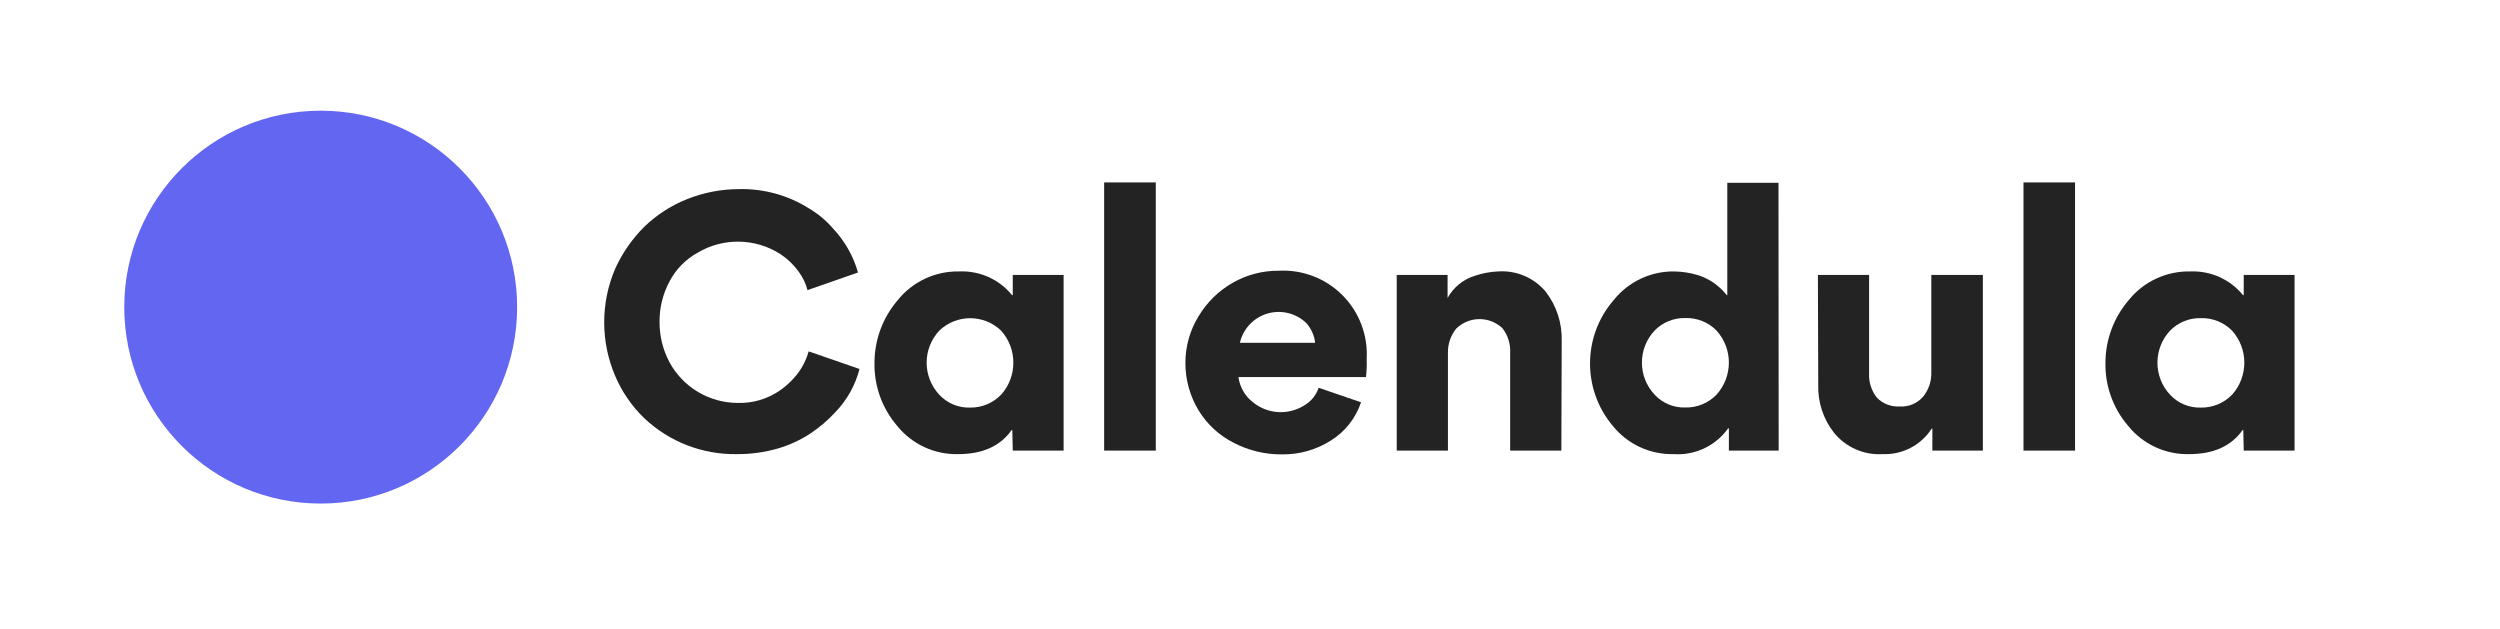
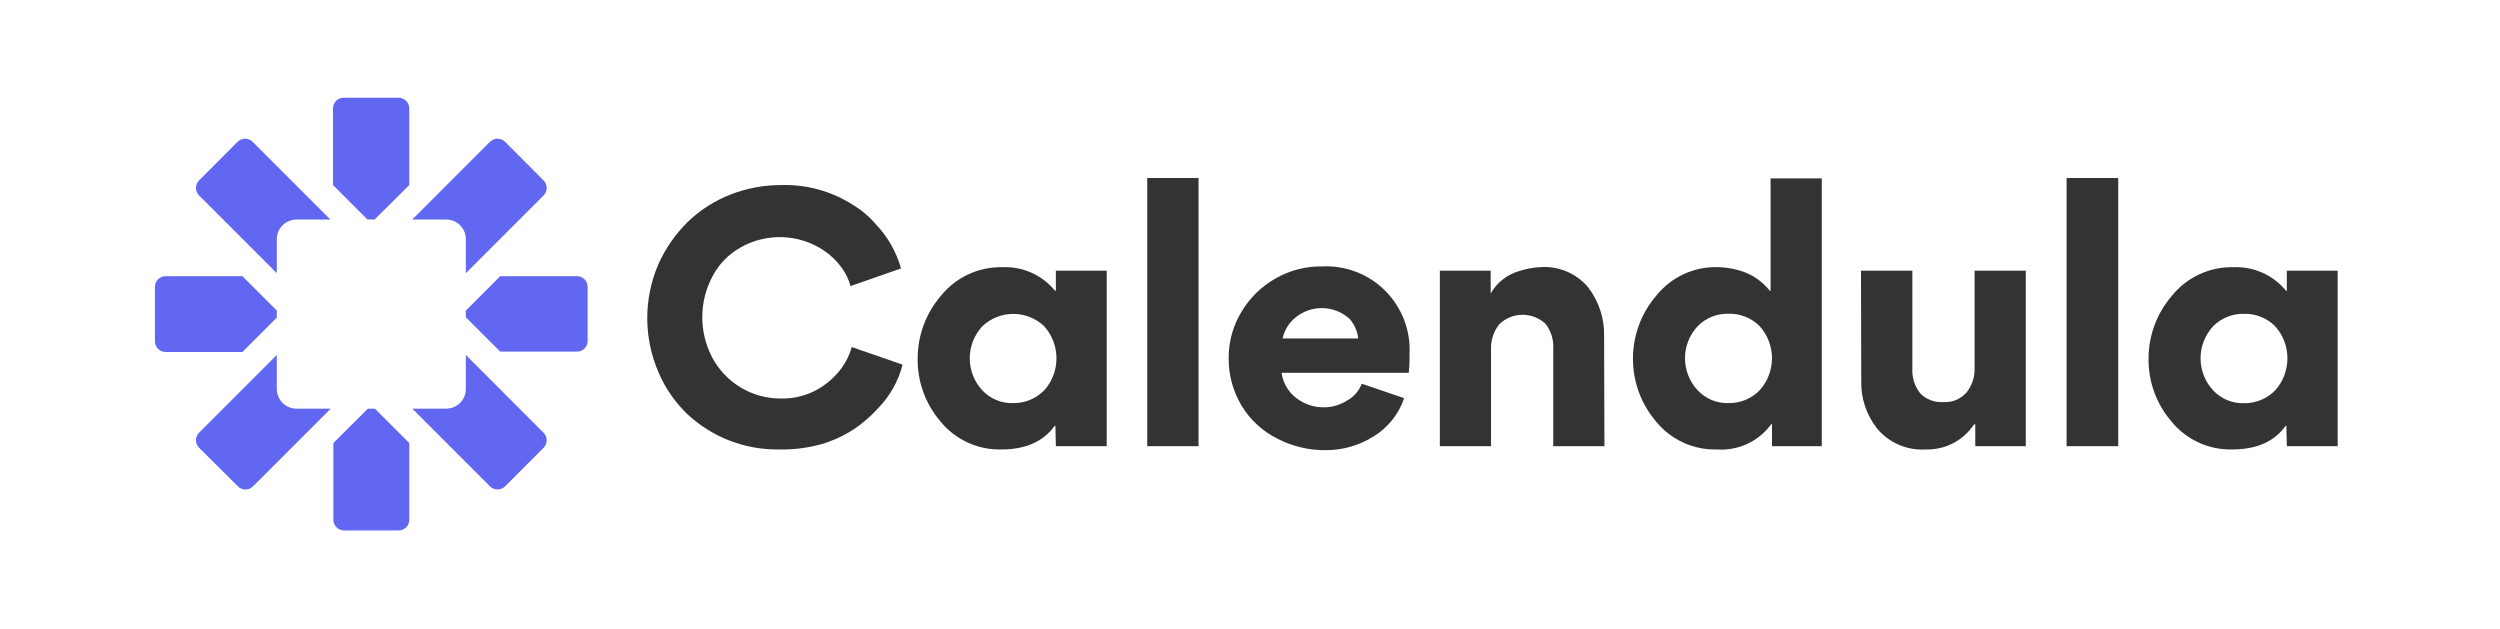
<svg xmlns="http://www.w3.org/2000/svg" id="Capa_1" data-name="Capa 1" viewBox="0 0 283.68 71.28">
  <defs>
-     <style>.cls-1{fill:#232323;}.cls-2{fill:#6366f1;}</style>
+     <style>.cls-1{fill:#333;}.cls-2{fill:#6167f0;}</style>
  </defs>
-   <path class="cls-1" d="M83.6,51.53a14.92,14.92,0,0,1-10.51-4.09,14.64,14.64,0,0,1-3.28-4.77,15.48,15.48,0,0,1,0-12.19,16.12,16.12,0,0,1,3.32-4.77A15,15,0,0,1,78,22.58a15.94,15.94,0,0,1,5.77-1.12,14.28,14.28,0,0,1,8.06,2.21,10.67,10.67,0,0,1,2.64,2.2,12.09,12.09,0,0,1,2.89,5.05l-5.73,2a6.17,6.17,0,0,0-1-2.09,7.93,7.93,0,0,0-2.08-2,8.94,8.94,0,0,0-9.38-.16A7.94,7.94,0,0,0,76,31.88a9.53,9.53,0,0,0-1.16,4.61,9.63,9.63,0,0,0,1.12,4.6,8.82,8.82,0,0,0,7.74,4.63,8,8,0,0,0,4.85-1.45,9.09,9.09,0,0,0,1.56-1.4,7.44,7.44,0,0,0,1.65-3l5.77,2a11,11,0,0,1-2.77,4.93A15.43,15.43,0,0,1,92,49.16a13.81,13.81,0,0,1-3.73,1.73A16.36,16.36,0,0,1,83.6,51.53Z" />
-   <path class="cls-1" d="M114.87,48.8h-.08q-1.92,2.73-6.05,2.73a8.62,8.62,0,0,1-6.94-3.21,10.67,10.67,0,0,1-2.57-7.17,10.93,10.93,0,0,1,2.61-7.06,8.74,8.74,0,0,1,7-3.29,7.32,7.32,0,0,1,6,2.69h.08V31.2h5.77V51.13h-5.77Zm-1.28-4a5.45,5.45,0,0,0,0-7.29,5.07,5.07,0,0,0-7,0,5.33,5.33,0,0,0,0,7.29,4.57,4.57,0,0,0,3.49,1.45A4.78,4.78,0,0,0,113.59,44.79Z" />
-   <path class="cls-1" d="M125.29,51.13V20.7h5.86V51.13Z" />
-   <path class="cls-1" d="M155,42.79H140.53a4.32,4.32,0,0,0,1.64,2.85A5,5,0,0,0,148,46,3.66,3.66,0,0,0,149.63,44l4.81,1.65A8.16,8.16,0,0,1,151,50a10.11,10.11,0,0,1-5.49,1.56A11.65,11.65,0,0,1,140,50.25a9.9,9.9,0,0,1-4-3.69,10.37,10.37,0,0,1-1.49-5.41A10.09,10.09,0,0,1,136,35.89a10.69,10.69,0,0,1,3.89-3.81,10.37,10.37,0,0,1,5.25-1.36,9.48,9.48,0,0,1,9.94,10A13.67,13.67,0,0,1,155,42.79ZM140.65,38.9h8.58a4,4,0,0,0-1-2.24,4.52,4.52,0,0,0-7.54,2.24Z" />
-   <path class="cls-1" d="M177.17,51.13h-5.81V40.06a4.16,4.16,0,0,0-.88-2.82,3.78,3.78,0,0,0-5.25.06,4.26,4.26,0,0,0-.93,2.76V51.13h-5.81V31.2h5.77v2.61h0a5.35,5.35,0,0,1,3.13-2.53A9.43,9.43,0,0,1,170,30.8a6.47,6.47,0,0,1,5.39,2.29,8.78,8.78,0,0,1,1.82,5.65Z" />
-   <path class="cls-1" d="M201.83,51.13h-5.65V48.6h-.08a7,7,0,0,1-6.18,2.93A8.62,8.62,0,0,1,183,48.32,11,11,0,0,1,183.15,34,8.66,8.66,0,0,1,190,30.8a10.12,10.12,0,0,1,2.61.4,6.78,6.78,0,0,1,3.33,2.29H196V20.74h5.81Zm-7.06-6.34a5.42,5.42,0,0,0,0-7.29,4.76,4.76,0,0,0-3.53-1.41,4.7,4.7,0,0,0-3.48,1.41,5.31,5.31,0,0,0,0,7.29,4.54,4.54,0,0,0,3.48,1.45A4.78,4.78,0,0,0,194.77,44.79Z" />
-   <path class="cls-1" d="M206.28,31.2h5.81V42.31a4.17,4.17,0,0,0,.88,2.81,3.32,3.32,0,0,0,2.61,1A3.22,3.22,0,0,0,218.23,45a4.19,4.19,0,0,0,.92-2.73V31.2H225V51.13h-5.73V48.64h-.08a6.31,6.31,0,0,1-5.53,2.89,6.6,6.6,0,0,1-5.54-2.41,8.37,8.37,0,0,1-1.8-5.41Z" />
-   <path class="cls-1" d="M229.61,51.13V20.7h5.85V51.13Z" />
-   <path class="cls-1" d="M254.55,48.8h-.08q-1.92,2.73-6.06,2.73a8.62,8.62,0,0,1-6.93-3.21,10.67,10.67,0,0,1-2.57-7.17,10.93,10.93,0,0,1,2.61-7.06,8.73,8.73,0,0,1,7-3.29,7.33,7.33,0,0,1,6,2.69h.08V31.2h5.77V51.13h-5.77Zm-1.28-4a5.45,5.45,0,0,0,0-7.29,4.79,4.79,0,0,0-3.53-1.41,4.72,4.72,0,0,0-3.49,1.41,5.33,5.33,0,0,0,0,7.29,4.57,4.57,0,0,0,3.49,1.45A4.79,4.79,0,0,0,253.27,44.79Z" />
-   <rect class="cls-2" x="14.1" y="12.56" width="44.58" height="44.58" rx="22.29" />
+   <path class="cls-1" d="M88.49,51A14.94,14.94,0,0,1,78,47a14.45,14.45,0,0,1-3.29-4.78A15.46,15.46,0,0,1,74.7,30,15.71,15.71,0,0,1,78,25.22a14.69,14.69,0,0,1,4.85-3.13A15.77,15.77,0,0,1,88.65,21a14.28,14.28,0,0,1,8.06,2.2,10.71,10.71,0,0,1,2.64,2.21,12,12,0,0,1,2.89,5.05l-5.73,2a6.28,6.28,0,0,0-1-2.08,8,8,0,0,0-2.09-2A9,9,0,0,0,84,28.1a8,8,0,0,0-3.17,3.29,9.85,9.85,0,0,0,0,9.2,8.77,8.77,0,0,0,7.74,4.63,8.09,8.09,0,0,0,4.85-1.44A9.14,9.14,0,0,0,95,42.38a7.57,7.57,0,0,0,1.65-3l5.77,2a11,11,0,0,1-2.77,4.93,15.08,15.08,0,0,1-2.72,2.37,13.81,13.81,0,0,1-3.73,1.72A16.36,16.36,0,0,1,88.49,51Z" />
+   <path class="cls-1" d="M119.76,48.31h-.08Q117.76,51,113.63,51a8.62,8.62,0,0,1-6.94-3.21,10.71,10.71,0,0,1-2.56-7.18,10.9,10.9,0,0,1,2.6-7,8.72,8.72,0,0,1,7-3.29,7.32,7.32,0,0,1,6,2.68h.08V30.71h5.77V50.63h-5.77Zm-1.28-4a5.46,5.46,0,0,0,0-7.3,5.1,5.1,0,0,0-7,0,5.35,5.35,0,0,0,0,7.3A4.59,4.59,0,0,0,115,45.74,4.81,4.81,0,0,0,118.48,44.3Z" />
+   <path class="cls-1" d="M130.18,50.63V20.2H136V50.63Z" />
+   <path class="cls-1" d="M159.85,42.3H145.42a4.32,4.32,0,0,0,1.64,2.84,5.07,5.07,0,0,0,3.25,1.08,4.93,4.93,0,0,0,2.53-.76,3.64,3.64,0,0,0,1.68-1.92l4.81,1.64a8.09,8.09,0,0,1-3.45,4.33,10.1,10.1,0,0,1-5.49,1.57,11.66,11.66,0,0,1-5.49-1.33,9.9,9.9,0,0,1-4-3.69,10.33,10.33,0,0,1-1.48-5.41,10,10,0,0,1,1.44-5.25,10.54,10.54,0,0,1,3.89-3.81A10.3,10.3,0,0,1,150,30.23a9.47,9.47,0,0,1,9.94,10A13.76,13.76,0,0,1,159.85,42.3Zm-14.31-3.89h8.58a4,4,0,0,0-1-2.25,4.7,4.7,0,0,0-6.18-.08A4.15,4.15,0,0,0,145.54,38.41Z" />
+   <path class="cls-1" d="M182.06,50.63h-5.81V39.57a4.19,4.19,0,0,0-.88-2.83,3.81,3.81,0,0,0-5.25.06,4.31,4.31,0,0,0-.93,2.77V50.63h-5.81V30.71h5.77v2.6h0a5.4,5.4,0,0,1,3.13-2.52,9.43,9.43,0,0,1,2.53-.48,6.49,6.49,0,0,1,5.39,2.28,8.77,8.77,0,0,1,1.82,5.66Z" />
+   <path class="cls-1" d="M206.72,50.63h-5.65V48.11H201A7,7,0,0,1,194.81,51a8.62,8.62,0,0,1-6.93-3.21A11,11,0,0,1,188,33.48a8.62,8.62,0,0,1,6.85-3.17,9.71,9.71,0,0,1,2.61.4A6.82,6.82,0,0,1,200.83,33h.08V20.24h5.81Zm-7.06-6.33a5.43,5.43,0,0,0,0-7.3,4.79,4.79,0,0,0-3.53-1.4,4.73,4.73,0,0,0-3.48,1.4,5.32,5.32,0,0,0,0,7.3,4.59,4.59,0,0,0,3.48,1.44A4.81,4.81,0,0,0,199.66,44.3Z" />
+   <path class="cls-1" d="M211.17,30.71H217v11.1a4.15,4.15,0,0,0,.88,2.81,3.29,3.29,0,0,0,2.61,1,3.22,3.22,0,0,0,2.65-1.08,4.19,4.19,0,0,0,.92-2.73V30.71h5.81V50.63h-5.73V48.15H224A6.33,6.33,0,0,1,218.51,51,6.62,6.62,0,0,1,213,48.63a8.38,8.38,0,0,1-1.8-5.41Z" />
+   <path class="cls-1" d="M234.5,50.63V20.2h5.86V50.63Z" />
+   <path class="cls-1" d="M259.44,48.31h-.08Q257.44,51,253.31,51a8.62,8.62,0,0,1-6.94-3.21,10.72,10.72,0,0,1-2.57-7.18,10.91,10.91,0,0,1,2.61-7,8.71,8.71,0,0,1,7-3.29,7.32,7.32,0,0,1,6,2.68h.08V30.71h5.77V50.63h-5.77Zm-1.28-4a5.46,5.46,0,0,0,0-7.3,4.83,4.83,0,0,0-3.53-1.4,4.77,4.77,0,0,0-3.49,1.4,5.35,5.35,0,0,0,0,7.3,4.59,4.59,0,0,0,3.49,1.44A4.82,4.82,0,0,0,258.16,44.3Z" />
+   <path class="cls-2" d="M27.51,31.34H18.79a1.21,1.21,0,0,0-1.21,1.21v6.19a1.21,1.21,0,0,0,1.21,1.2h8.72l3.9-3.9v-.8Z" />
+   <path class="cls-2" d="M65.48,31.34H56.76l-3.9,3.9V36l3.9,3.9h8.72a1.2,1.2,0,0,0,1.2-1.2V32.55A1.21,1.21,0,0,0,65.48,31.34Z" />
+   <path class="cls-2" d="M46.44,21V12.3a1.21,1.21,0,0,0-1.21-1.21H39a1.21,1.21,0,0,0-1.21,1.21V21l3.9,3.9h.82Z" />
+   <path class="cls-2" d="M37.83,50.27V59A1.21,1.21,0,0,0,39,60.19h6.19A1.21,1.21,0,0,0,46.44,59V50.27l-3.9-3.9h-.8Z" />
+   <path class="cls-2" d="M52.86,27.15V31l8.82-8.82a1.21,1.21,0,0,0,0-1.71l-4.37-4.38a1.24,1.24,0,0,0-.86-.35,1.2,1.2,0,0,0-.85.35l-8.82,8.82h3.85A2.23,2.23,0,0,1,52.86,27.15Z" />
+   <path class="cls-2" d="M31.41,44.13V40.28L22.59,49.1a1.21,1.21,0,0,0,0,1.71L27,55.19a1.21,1.21,0,0,0,1.71,0l8.82-8.82H33.64A2.23,2.23,0,0,1,31.41,44.13Z" />
+   <path class="cls-2" d="M50.63,46.37H46.78l8.82,8.82a1.21,1.21,0,0,0,1.71,0l4.37-4.38a1.21,1.21,0,0,0,0-1.71l-8.82-8.82v3.85A2.23,2.23,0,0,1,50.63,46.37Z" />
+   <path class="cls-2" d="M33.64,24.91h3.85l-8.82-8.82a1.2,1.2,0,0,0-.85-.35,1.24,1.24,0,0,0-.86.35l-4.37,4.38a1.21,1.21,0,0,0,0,1.71L31.41,31V27.15A2.23,2.23,0,0,1,33.64,24.91Z" />
</svg>
